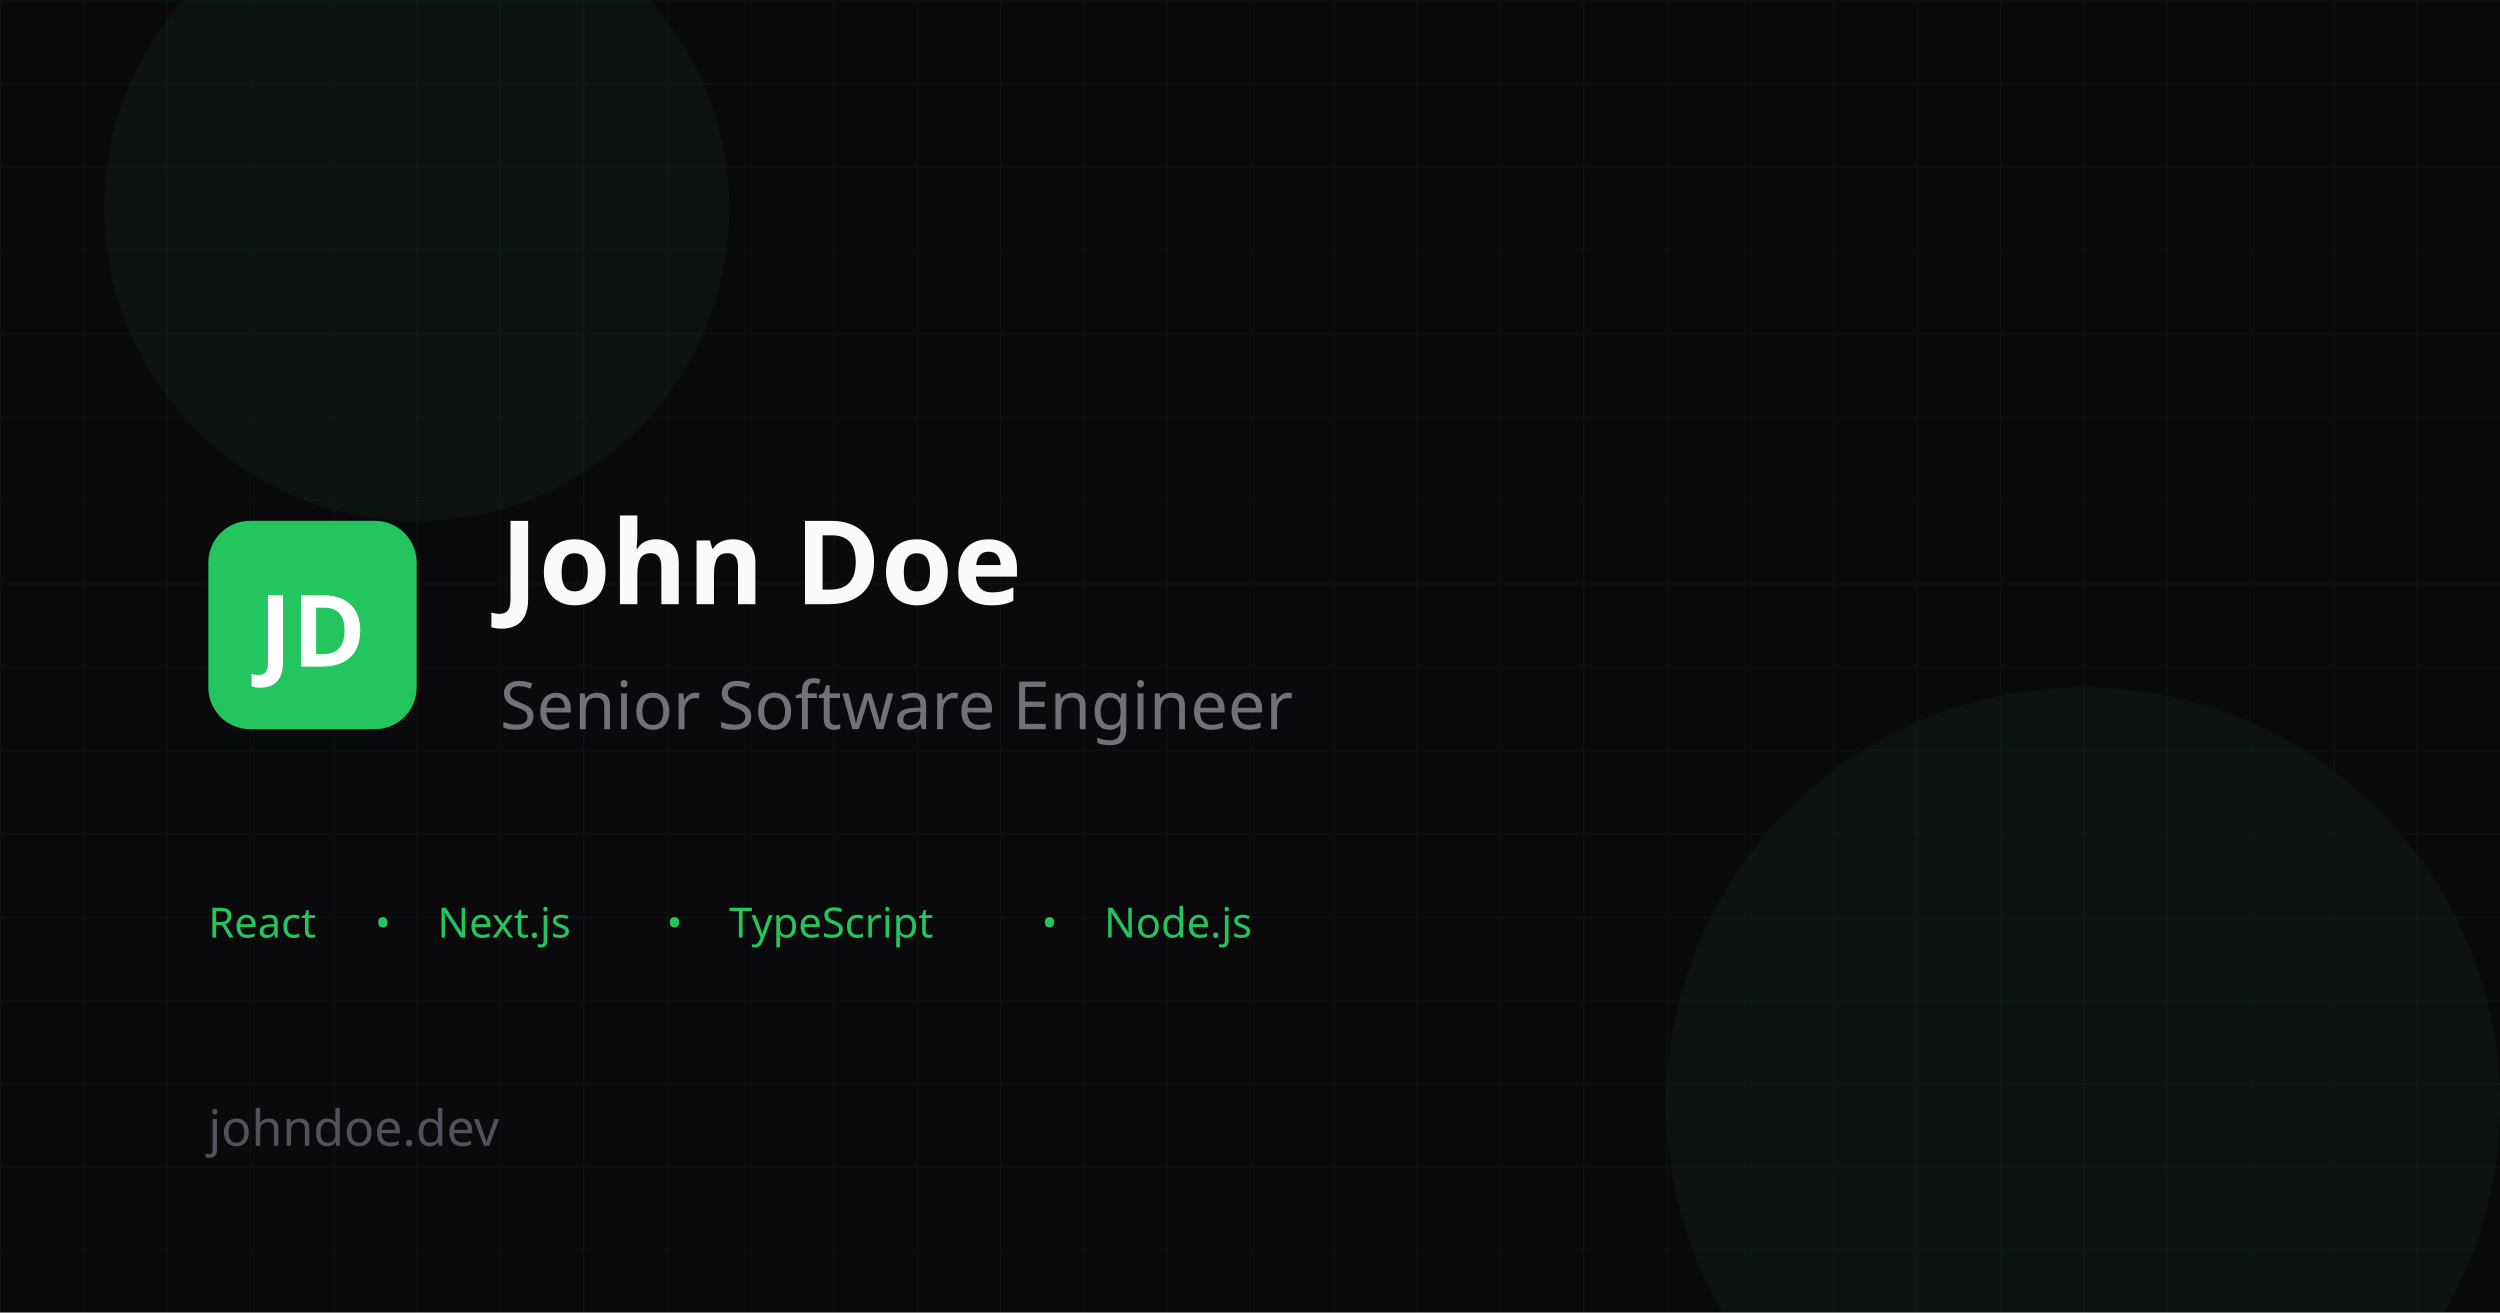
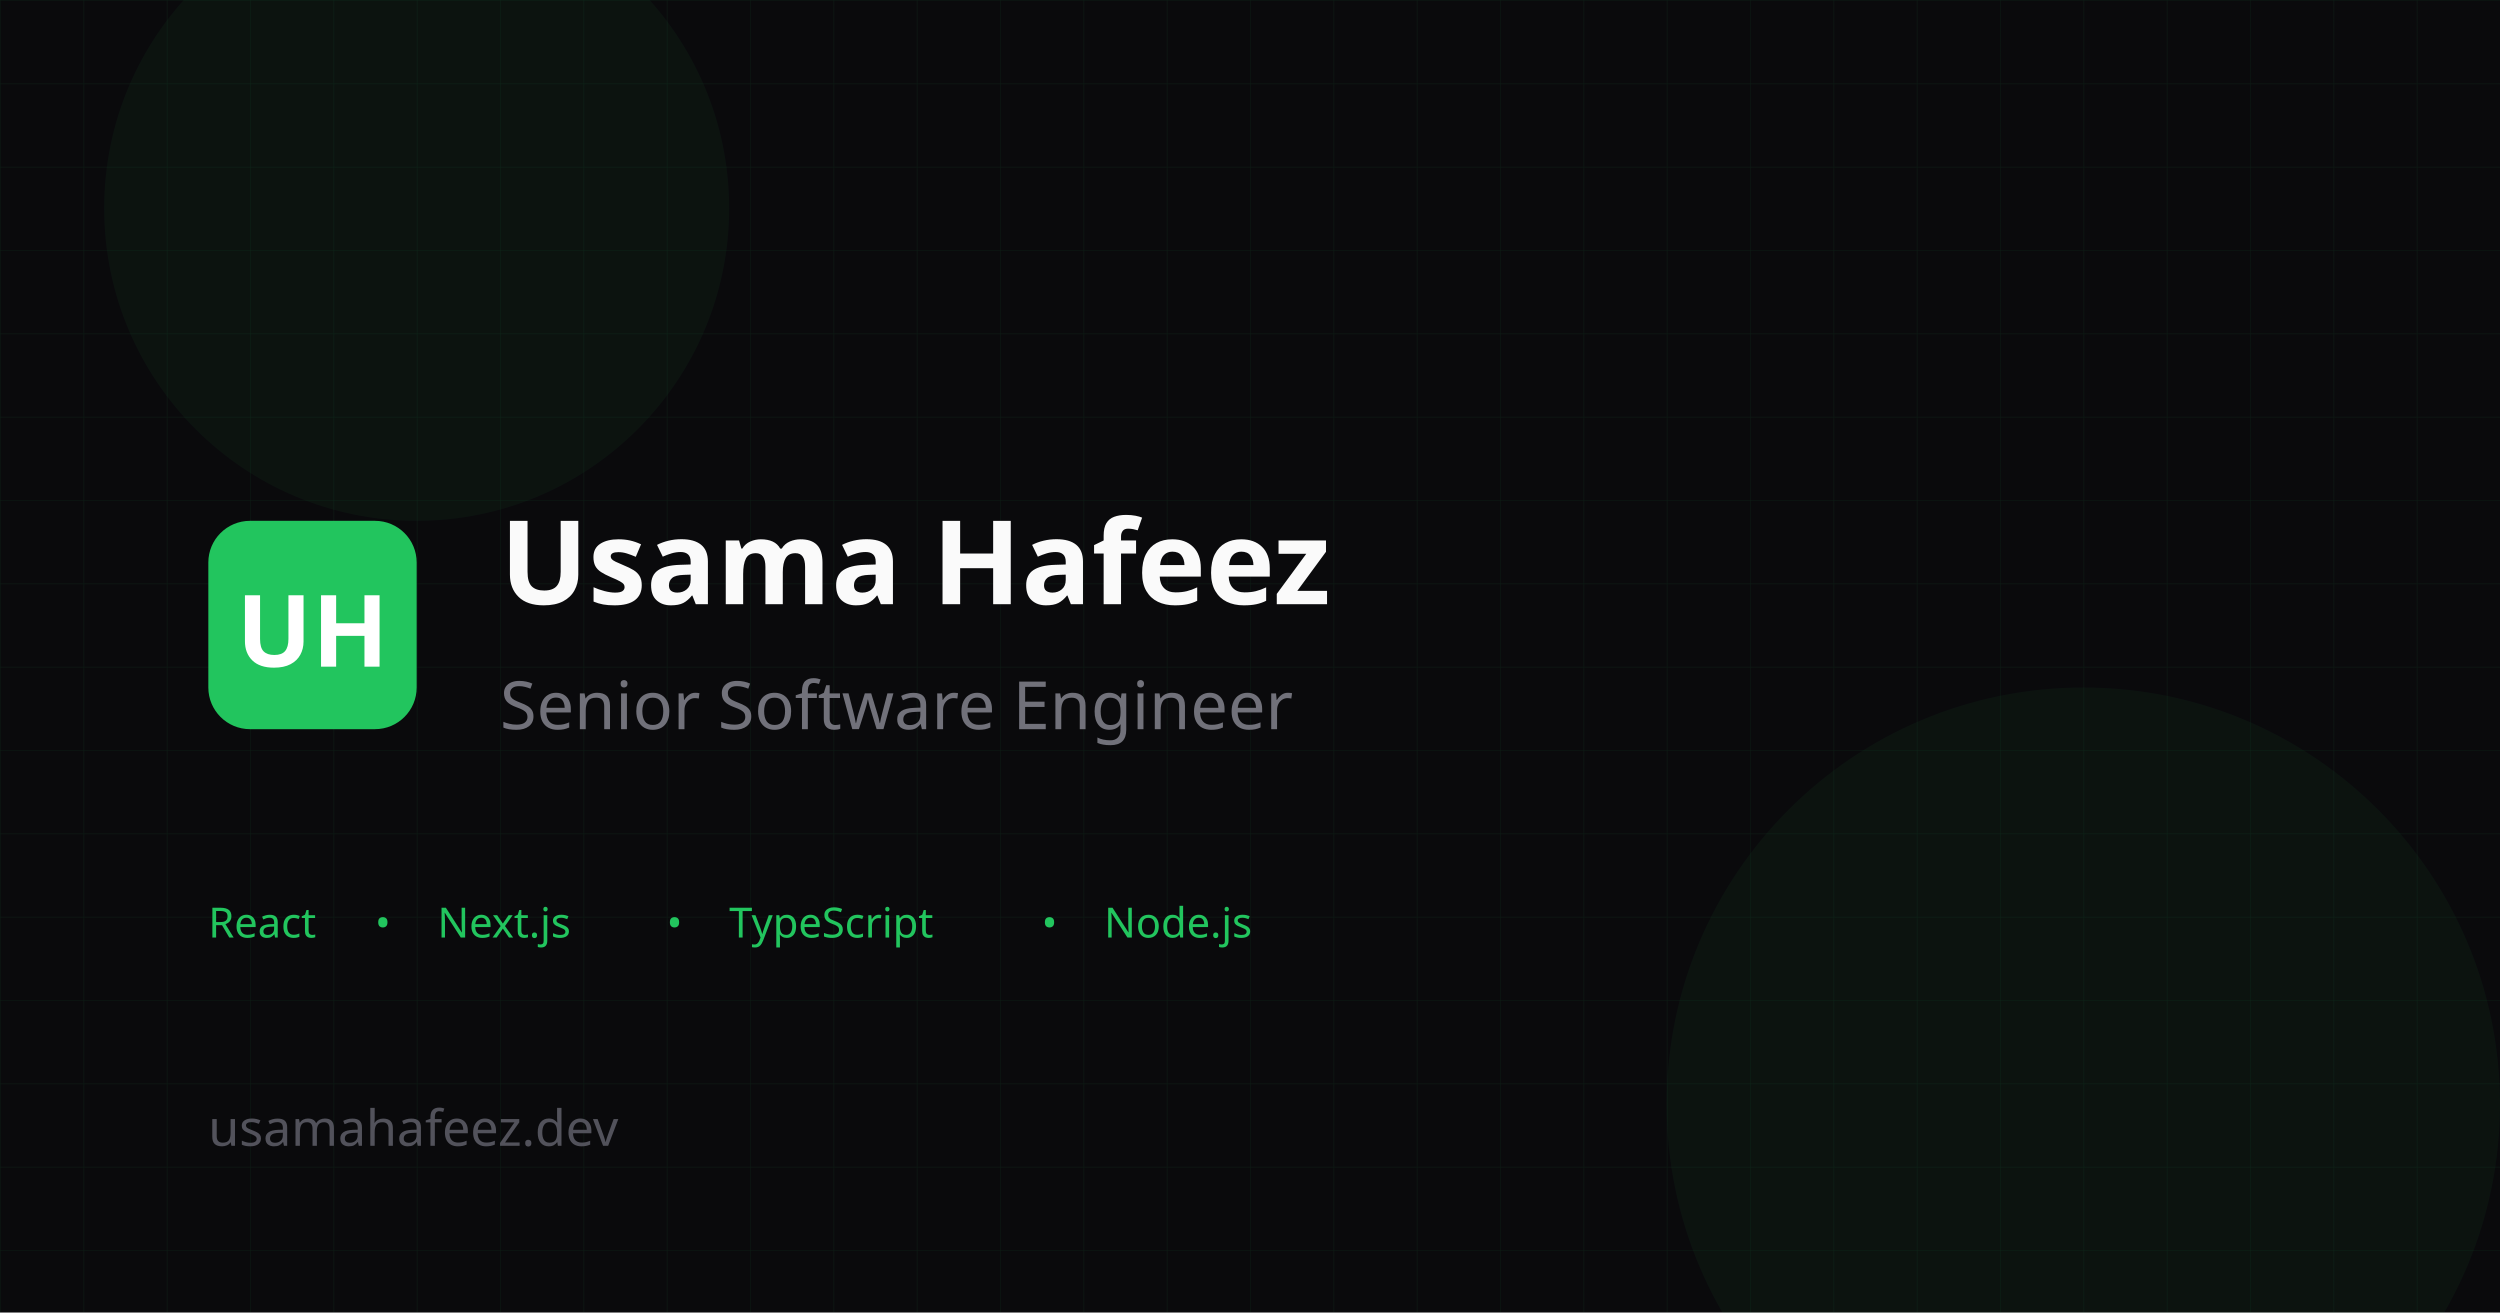
<svg xmlns="http://www.w3.org/2000/svg" width="1200" height="630" viewBox="0 0 1200 630" fill="none">
  <rect width="1200" height="630" fill="#0a0a0c" />
  <defs>
    <pattern id="grid" width="40" height="40" patternUnits="userSpaceOnUse">
      <path d="M 40 0 L 0 0 0 40" fill="none" stroke="#22c55e" stroke-width="0.5" opacity="0.1" />
    </pattern>
  </defs>
  <rect width="1200" height="630" fill="url(#grid)" />
  <circle cx="200" cy="100" r="150" fill="#22c55e" opacity="0.05" />
  <circle cx="1000" cy="530" r="200" fill="#22c55e" opacity="0.05" />
  <rect x="100" y="250" width="100" height="100" rx="20" fill="#22c55e" />
-   <text x="150" y="320" text-anchor="middle" fill="white" font-family="system-ui" font-size="48" font-weight="bold">JD</text>
-   <text x="240" y="290" fill="#fafafa" font-family="system-ui" font-size="56" font-weight="bold">John Doe</text>
+   <text x="150" y="320" text-anchor="middle" fill="white" font-family="system-ui" font-size="48" font-weight="bold">UH</text>
+   <text x="240" y="290" fill="#fafafa" font-family="system-ui" font-size="56" font-weight="bold">Usama Hafeez</text>
  <text x="240" y="350" fill="#71717a" font-family="system-ui" font-size="32">Senior Software Engineer</text>
  <text x="100" y="450" fill="#22c55e" font-family="system-ui" font-size="20">React</text>
  <text x="180" y="450" fill="#22c55e" font-family="system-ui" font-size="20">•</text>
  <text x="210" y="450" fill="#22c55e" font-family="system-ui" font-size="20">Next.js</text>
  <text x="320" y="450" fill="#22c55e" font-family="system-ui" font-size="20">•</text>
  <text x="350" y="450" fill="#22c55e" font-family="system-ui" font-size="20">TypeScript</text>
  <text x="500" y="450" fill="#22c55e" font-family="system-ui" font-size="20">•</text>
  <text x="530" y="450" fill="#22c55e" font-family="system-ui" font-size="20">Node.js</text>
-   <text x="100" y="550" fill="#52525b" font-family="system-ui" font-size="24">johndoe.dev</text>
+   <text x="100" y="550" fill="#52525b" font-family="system-ui" font-size="24">usamahafeez.dev</text>
</svg>
